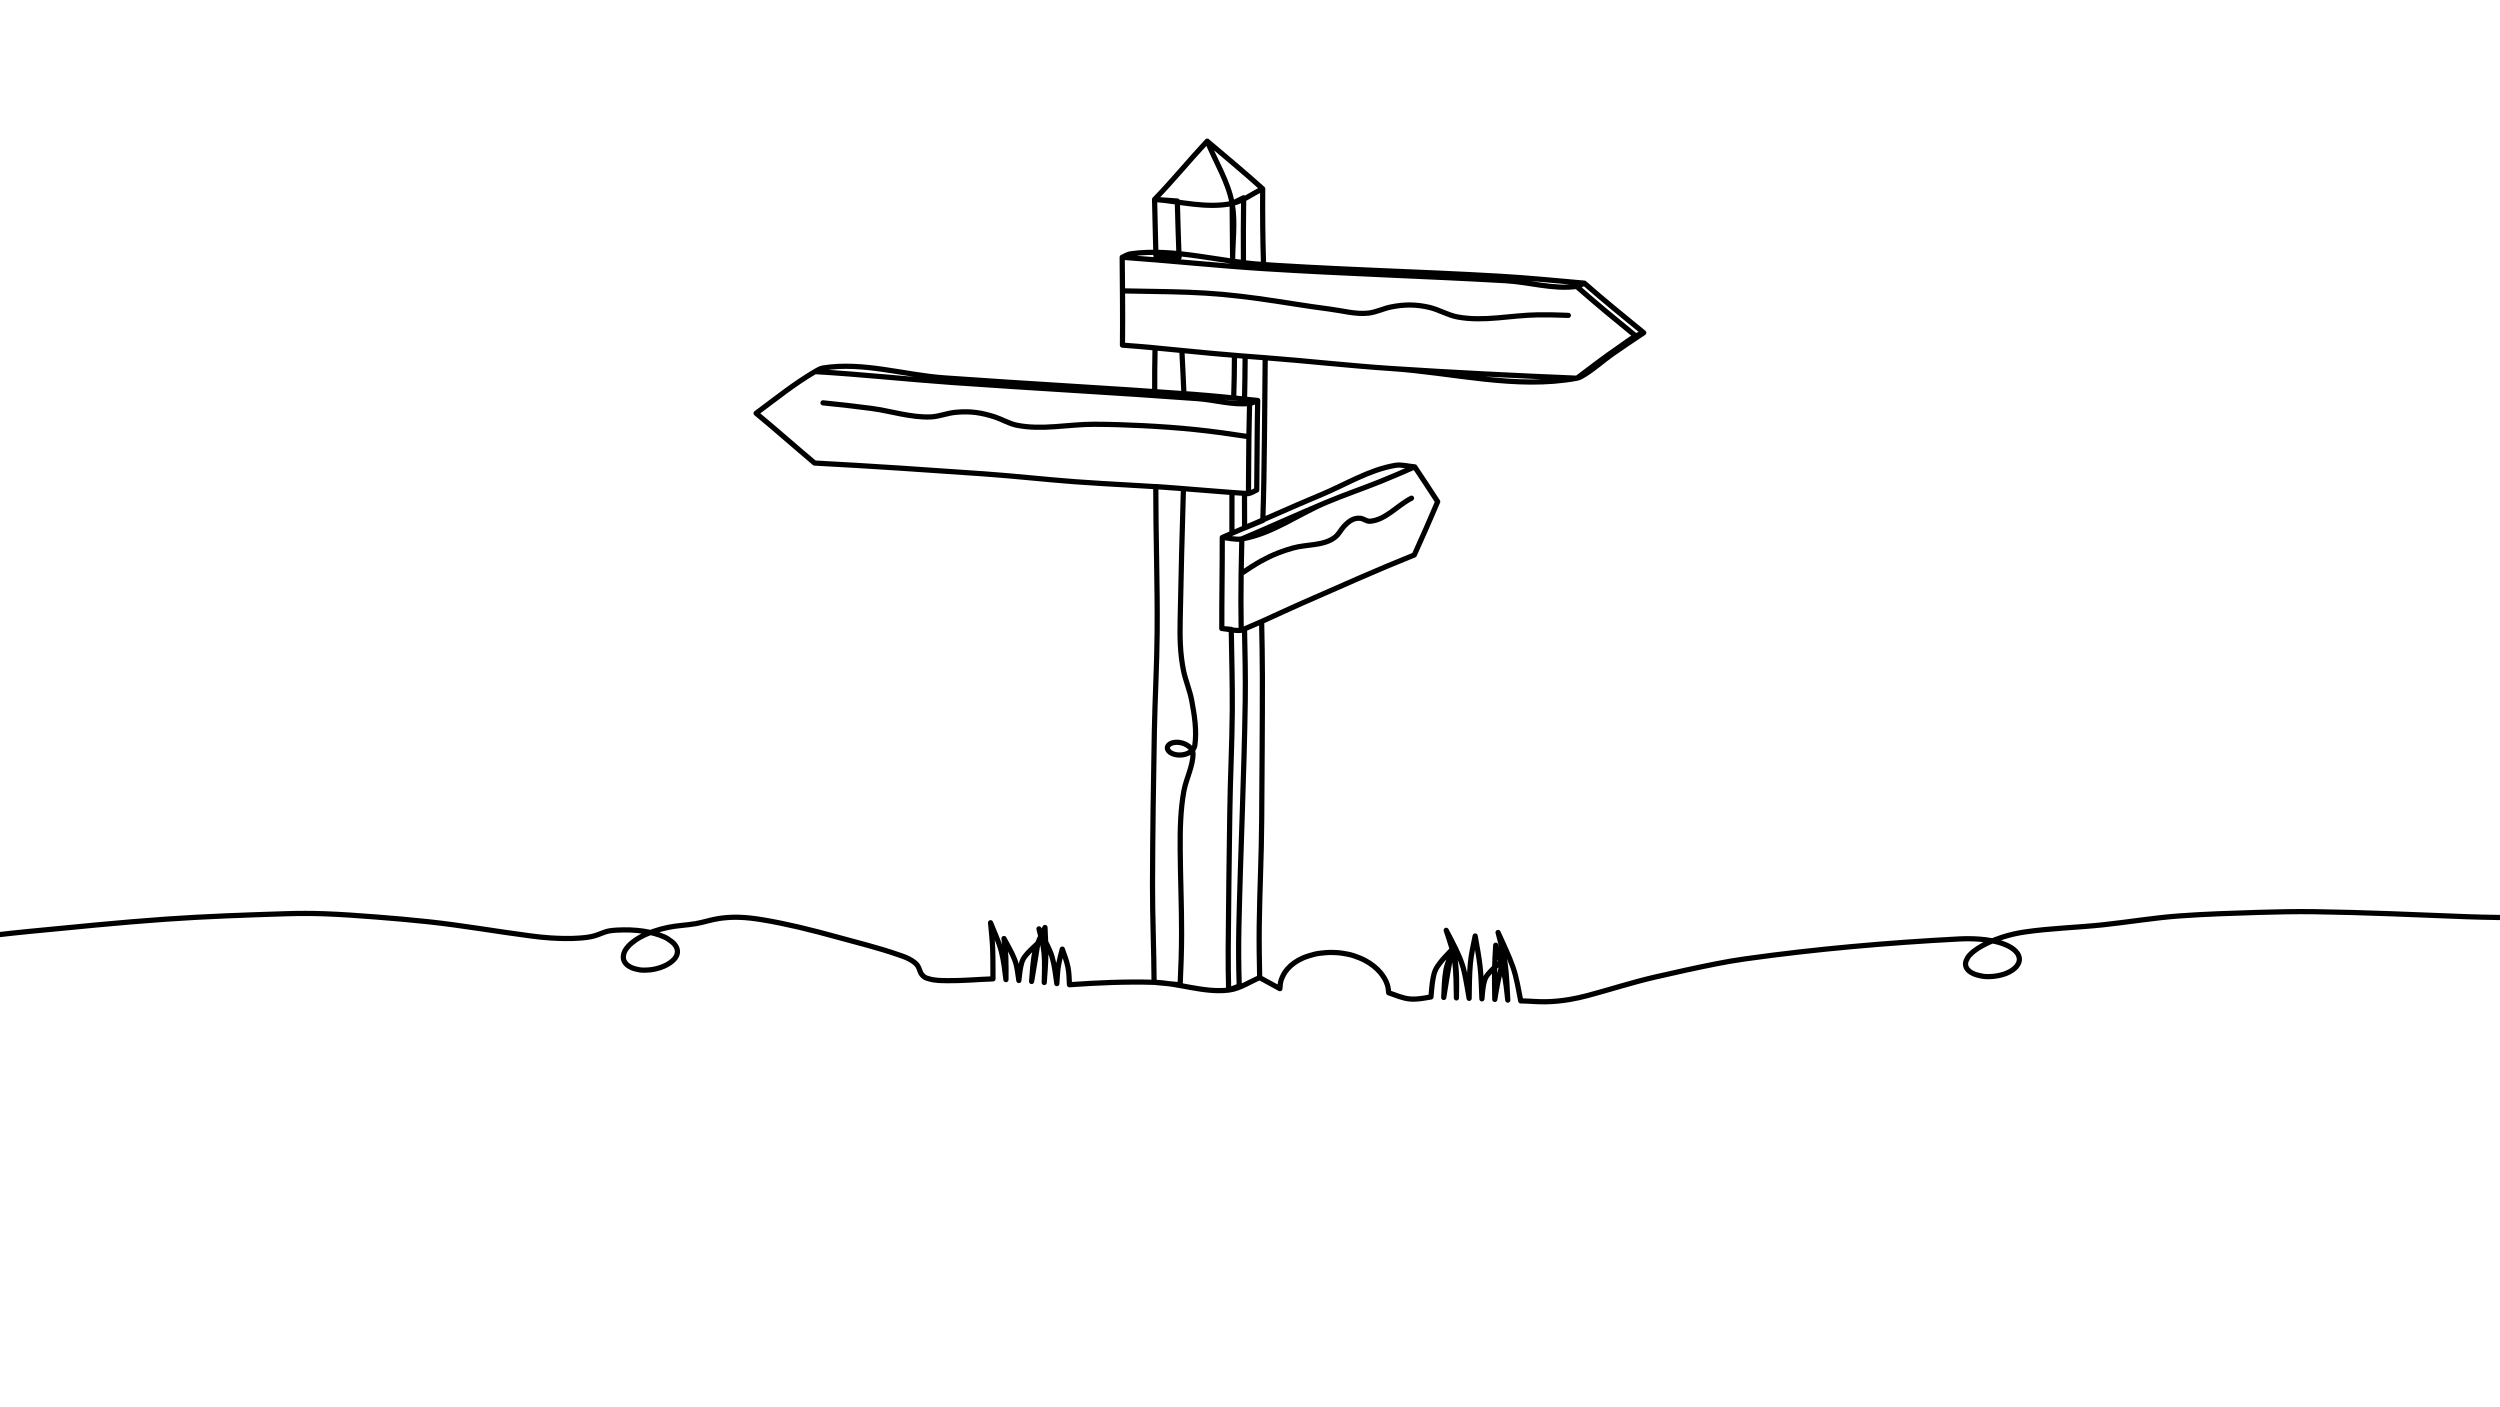
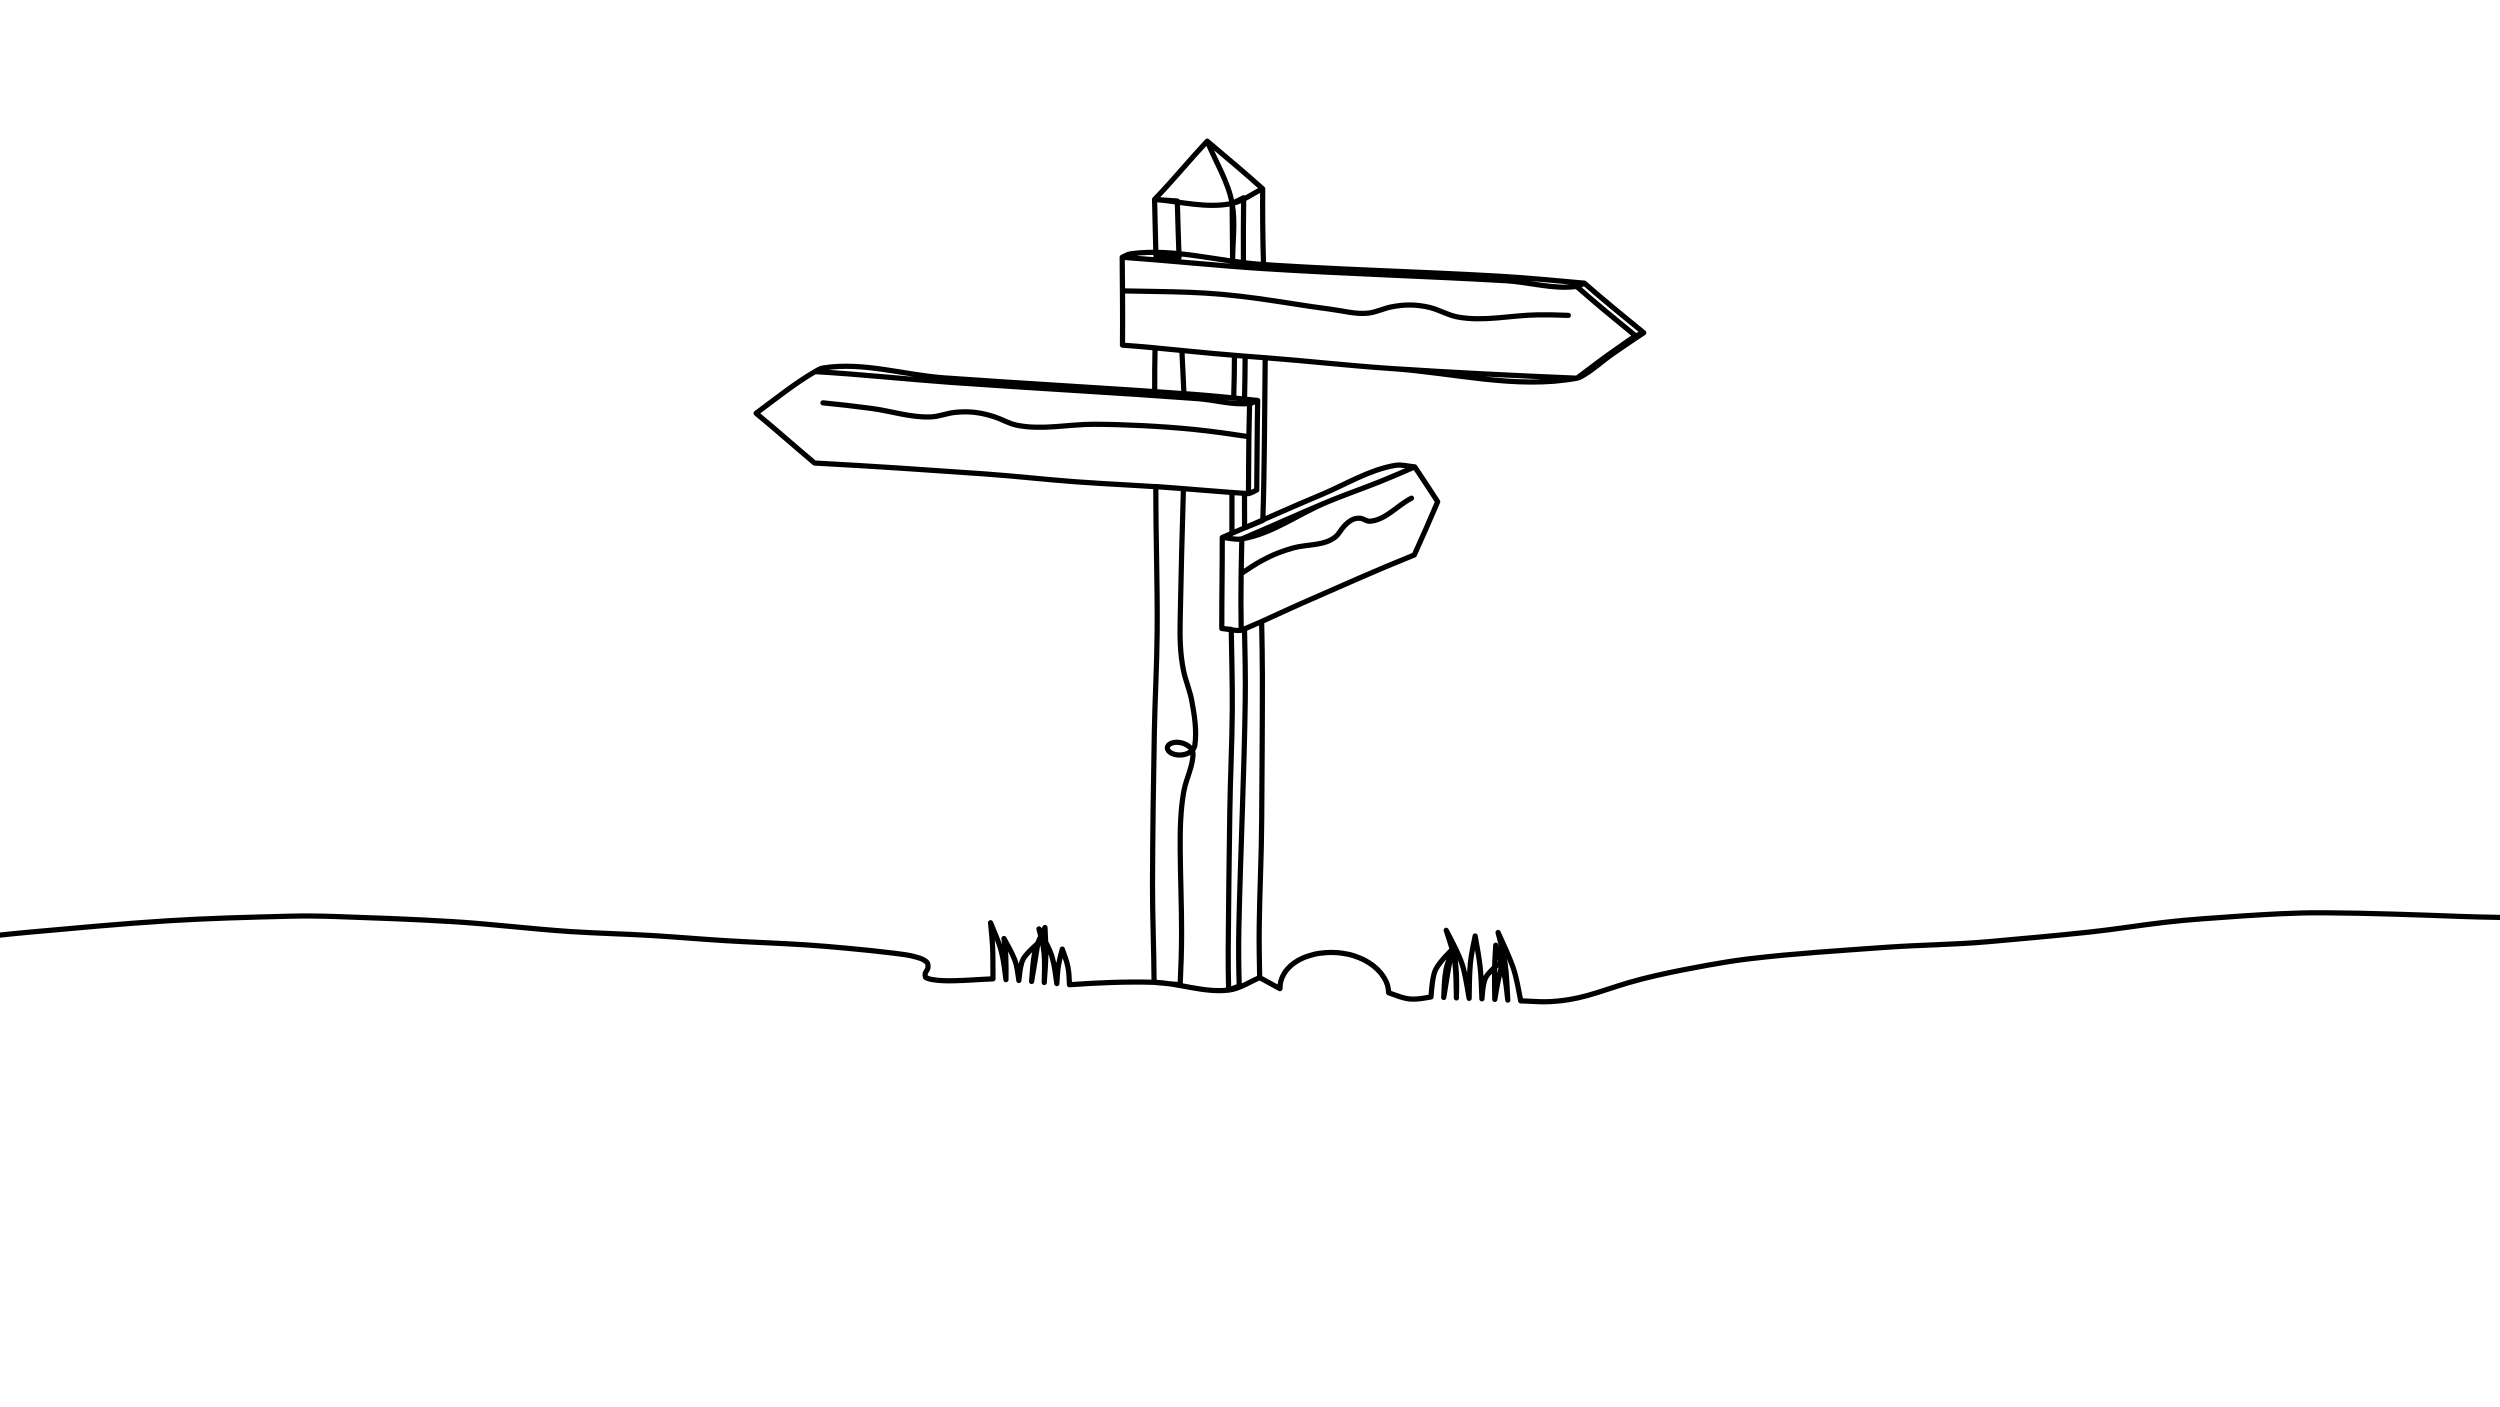
<svg xmlns="http://www.w3.org/2000/svg" id="Laag_1" version="1.1" viewBox="0 0 1920 1080">
  <defs>
    <style>
      .st0 {
        fill: none;
        stroke: #000;
        stroke-linecap: round;
        stroke-linejoin: round;
        stroke-width: 4px;
      }
    </style>
  </defs>
-   <path class="st0" d="M-60,724C-59.26,723.81,-58.68,723.16,-57.93,723.02C-49.11,721.37,-40.01,721.95,-31.07,721.12C-13.81,719.53,3.37,717.15,20.63,715.5C56.16,712.1,91.66,708.43,127.26,705.93C157.97,703.77,188.76,702.72,219.53,701.75C229.43,701.44,239.36,701.42,249.26,701.78C262.41,702.26,275.53,703.22,288.65,704.24C302.1,705.29,315.55,706.45,328.96,707.9C355.27,710.73,381.35,715.4,407.59,718.79C412.73,719.46,417.88,720.06,423.06,720.36C430.26,720.78,437.51,721,444.71,720.48C448.77,720.19,452.88,719.8,456.8,718.66C460.66,717.54,464.28,715.49,468.26,714.88C471.78,714.34,475.37,714.22,478.93,714.16C482.39,714.11,485.85,714.24,489.28,714.55C492.46,714.84,495.63,715.3,498.75,715.97C501.49,716.55,504.21,717.3,506.84,718.26C509.05,719.07,511.28,719.93,513.21,721.26C514.76,722.33,516.35,723.39,517.62,724.77C518.15,725.35,518.63,725.98,519.04,726.65C519.74,727.81,520.21,729.17,520.27,730.52C520.33,731.82,519.98,733.17,519.39,734.34C518.71,735.7,517.69,736.89,516.56,737.91C515.22,739.13,513.66,740.1,512.08,740.98C510.29,741.99,508.35,742.73,506.39,743.34C503.27,744.31,500.01,744.89,496.74,745.03C494.64,745.11,492.5,745.14,490.44,744.69C488.59,744.28,486.7,743.9,484.97,743.11C483.48,742.44,482.03,741.55,480.92,740.36C479.93,739.32,479.14,738,478.85,736.59C478.54,735.1,478.77,733.5,479.21,732.04C479.76,730.16,480.97,728.5,482.26,727.02C483.95,725.09,485.96,723.42,488.08,721.97C489.34,721.11,490.65,720.32,491.99,719.59C495.05,717.92,498.28,716.55,501.58,715.4C505.34,714.09,509.2,713.07,513.09,712.24C520.11,710.76,527.36,710.58,534.43,709.35C540.53,708.29,546.44,706.23,552.57,705.34C557.36,704.65,562.22,704.35,567.06,704.46C573.3,704.6,579.52,705.39,585.68,706.41C594.94,707.94,604.14,709.87,613.29,712C623.56,714.4,633.75,717.12,643.92,719.92C658.98,724.06,674.18,727.79,688.94,732.88C692.07,733.95,695.25,734.95,698.18,736.49C699.67,737.28,701.12,738.17,702.44,739.23C703.37,739.98,704.25,740.85,704.88,741.86C706.2,743.97,706.51,746.68,708.09,748.61C708.62,749.26,709.3,749.78,709.96,750.32C710.9,751.08,712.17,751.32,713.32,751.69C717.93,753.14,722.9,753.09,727.73,753.15C739.36,753.31,750.98,752.15,762.6,751.77C762.55,743.81,762.64,735.84,762.33,727.88C762.07,721.46,761.32,715.07,760.75,708.67C763.59,715.93,767.03,723.01,769.01,730.56C770.88,737.68,771.63,745.05,772.57,752.35C772.6,746.54,772.71,740.72,772.45,734.92C772.24,730.19,771.6,725.49,771.06,720.79C773.95,726.12,777.06,731.38,779.26,737.03C781.23,742.1,781.66,747.64,782.48,753.02C782.91,749.51,783.19,745.97,783.9,742.51C784.3,740.57,784.78,738.6,785.69,736.83C786.6,735.04,787.94,733.48,789.29,731.98C791.73,729.3,794.45,726.9,797.07,724.4C795.56,734.2,793.94,743.99,792.27,753.76C792.93,746.11,793.14,738.36,794.87,730.88C796.38,724.36,799.75,718.4,802.55,712.32C802.88,719.43,803.28,726.55,803.17,733.67C803.06,740.65,802.47,747.61,801.98,754.57C802.13,747.11,802.52,739.62,801.87,732.18C801.31,725.8,799.47,719.58,797.93,713.36C800.07,717.5,802.28,721.6,804.27,725.82C805.64,728.72,807.01,731.65,807.93,734.72C809.94,741.43,810.66,748.48,811.64,755.42C812.01,750.56,812.12,745.65,813,740.85C813.73,736.83,814.8,732.87,815.84,728.91C817.44,733.48,819.24,738.02,820.19,742.78C821.07,747.2,821.1,751.76,821.34,756.27C842.97,754.74,864.68,753.78,886.34,754.42C905.52,755,924.55,762.66,943.6,760.39C952.11,759.38,959.55,754.14,967.43,750.81C967.13,737.57,966.93,724.33,967.09,711.09C967.42,683.93,968.84,656.79,968.98,629.63C969.18,592.8,969.56,555.98,969.52,519.15C969.5,505.21,969.19,491.28,968.93,477.34C979.16,472.75,989.28,467.91,999.55,463.42C1028.34,450.82,1057,437.9,1086.17,426.22C1092.28,412.63,1098.35,399.02,1104.14,385.29C1098.29,376.36,1092.52,367.38,1086.53,358.55C1081.53,358.16,1076.48,356.57,1071.54,357.4C1051.32,360.82,1033.29,372.22,1014.35,380.08C991.47,389.59,968.95,399.94,946.12,409.57C946.18,399.12,946.16,388.68,946.14,378.23C926.63,376.82,907.15,375.02,887.64,373.67C887.61,410.93,888.99,448.19,888.69,485.45C888.49,510.96,887.01,536.45,886.54,561.95C885.82,601.13,885.24,640.3,885.13,679.48C885.07,704.46,886.22,729.44,886.34,754.42C893.02,754.99,899.69,755.61,906.36,756.3C906.98,743.27,907.44,730.23,907.46,717.18C907.5,695.65,906.54,674.13,906.4,652.59C906.34,644.72,906.38,636.84,906.81,628.97C907.2,621.81,907.92,614.65,909.2,607.59C910.97,597.82,916.27,588.58,916.23,578.65C916.23,577.09,915.33,575.56,914.29,574.4C913.47,573.49,912.46,572.72,911.39,572.1C910.23,571.43,908.96,570.93,907.66,570.58C906.36,570.24,905.01,570.06,903.67,570.06C902.46,570.07,901.23,570.23,900.08,570.61C899.15,570.92,898.22,571.4,897.54,572.11C896.99,572.68,896.57,573.47,896.54,574.26C896.51,575.08,896.85,575.94,897.36,576.59C898.03,577.44,898.95,578.11,899.92,578.58C901.14,579.17,902.47,579.55,903.82,579.73C905.31,579.93,906.85,579.92,908.34,579.69C910.52,579.35,912.73,578.57,914.49,577.23C915.52,576.43,916.55,575.47,917.02,574.26C917.25,573.69,917.53,573.13,917.62,572.52C919.25,561.08,917.35,549.29,915.23,537.92C913.79,530.17,910.54,522.83,908.96,515.11C907.62,508.56,906.87,501.88,906.53,495.21C906.2,488.76,906.26,482.29,906.38,475.83C907.05,442.31,907.84,408.79,908.87,375.27C881.26,373.04,853.56,372.03,825.93,369.99C802.41,368.25,778.97,365.56,755.45,363.91C712.19,360.87,668.92,357.9,625.61,355.62C610.55,342.98,595.88,329.88,580.7,317.39C595.54,306.41,609.97,294.72,625.91,285.4C627.87,284.25,629.88,282.98,632.12,282.62C662.91,277.66,694.26,288.01,725.36,290.23C788.85,294.77,852.42,298.12,915.9,302.8C932.6,304.03,949.25,305.83,965.9,307.55C965.43,330.47,965.47,353.4,965.17,376.32C963.06,377.24,961.1,378.65,958.83,379.07C957.83,379.26,956.79,378.94,955.77,378.88C955.85,387.76,955.88,396.64,955.84,405.51C960.51,403.59,965.19,401.66,969.85,399.7C971.24,358.07,971.14,316.39,971.68,274.74C963.81,274.15,955.94,273.55,948.07,272.91C948.06,283.82,947.81,294.73,947.47,305.63C950.25,305.92,953.03,306.21,955.8,306.5C956.03,295.52,956.23,284.55,956.28,273.57C940.06,272.29,923.87,270.79,907.68,269.17C908.22,280.23,908.81,291.28,909.26,302.33C908.81,291.28,908.22,280.23,907.68,269.17C892.49,267.65,877.29,266.17,862.06,265.07C862.32,242.57,861.98,220.07,861.85,197.58C864,196.7,865.99,195.27,868.29,194.95C902.11,190.23,936.31,201.13,970.4,203.16C969.78,183.78,969.6,164.39,969.74,145.01C955.82,132.49,941.42,120.52,927.14,108.41C913.4,123.08,900.71,138.72,886.71,153.15C886.98,167.54,887.45,181.92,887.75,196.31C893.67,196.75,899.6,197.2,905.52,197.7C905.05,183.26,904.48,168.83,904.17,154.38C898.35,154.02,892.52,153.6,886.71,153.15C906.53,154.7,926.83,160.33,946.29,156.24C954.77,154.46,961.85,148.61,969.74,145.01C955.82,132.49,941.42,120.52,927.14,108.41C933.58,124.33,943.22,139.34,946.29,156.24C948.98,171.07,946.49,186.38,946.68,201.45C946.49,186.38,946.46,171.31,946.29,156.24C949.23,154.78,952.17,153.32,955.13,151.88C954.96,168.62,954.78,185.37,954.96,202.12C1020.73,207.01,1086.72,208.36,1152.57,212.2C1174,213.45,1195.37,215.61,1216.76,217.46C1231.65,230.53,1247.04,243.02,1262.38,255.55C1254.35,260.97,1246.23,266.27,1238.32,271.87C1231.19,276.9,1224.7,282.85,1217.3,287.47C1215.35,288.69,1213.35,290.04,1211.09,290.46C1164.24,299.15,1115.89,286.14,1068.34,283.01C1036.07,280.88,1003.93,277.17,971.68,274.74C1003.93,277.17,1036.07,280.88,1068.34,283.01C1115.89,286.14,1163.49,288.48,1211.09,290.46C1221.78,282.41,1232.4,274.23,1243.45,266.68C1247.7,263.77,1251.75,260.52,1256.28,258.07C1258.21,257.02,1260.35,256.39,1262.38,255.55C1260.35,256.39,1258.31,257.23,1256.28,258.07C1240.95,245.6,1225.72,233,1210.86,219.98C1212.83,219.14,1214.8,218.3,1216.76,217.46C1214.8,218.3,1212.98,219.69,1210.86,219.98C1192.77,222.41,1174.51,216.61,1156.28,215.57C1094.27,212.02,1032.17,210.2,970.18,206.27C934.03,203.98,897.99,200.12,861.85,197.58C861.9,206.18,861.99,214.79,862.08,223.4C878.87,223.8,895.67,223.83,912.46,224.45C921.43,224.78,930.4,225.32,939.34,226.14C948.46,226.97,957.55,228.07,966.61,229.32C984.96,231.85,1003.2,235.09,1021.57,237.43C1031.31,238.67,1041.11,241.54,1050.87,240.47C1056.86,239.82,1062.4,236.93,1068.3,235.75C1073.19,234.77,1078.2,234.19,1083.18,234.24C1088.08,234.29,1093,234.96,1097.77,236.08C1105.14,237.82,1111.84,242,1119.28,243.41C1139.47,247.24,1160.37,242.08,1180.92,241.81C1188.77,241.71,1196.63,241.87,1204.48,242.21C1196.63,241.87,1188.77,241.71,1180.92,241.81C1160.37,242.08,1139.47,247.24,1119.28,243.41C1111.84,242,1105.14,237.82,1097.77,236.08C1093,234.96,1088.08,234.29,1083.18,234.24C1078.2,234.19,1073.19,234.77,1068.3,235.75C1062.4,236.93,1056.86,239.82,1050.87,240.47C1041.11,241.54,1031.31,238.67,1021.57,237.43C1003.2,235.09,984.96,231.85,966.61,229.32C957.55,228.07,948.46,226.97,939.34,226.14C930.4,225.32,921.43,224.78,912.46,224.45C895.67,223.83,878.87,223.8,862.08,223.4C862.21,237.29,862.22,251.18,862.06,265.07C870.41,265.67,878.75,266.37,887.09,267.14C886.84,278.43,886.75,289.71,886.81,301C832.95,298.08,779.16,294.08,725.36,290.23C694.26,288.01,662.91,277.66,632.12,282.62C629.88,282.98,627.98,284.47,625.91,285.4C661.06,287.43,696.09,291.24,731.21,293.73C794.04,298.19,856.95,301.51,919.76,306.15C933.09,307.13,946.39,311.25,959.68,309.86C961.88,309.63,963.83,308.32,965.9,307.55C963.83,308.32,961.76,309.09,959.68,309.86C959.46,318.37,959.27,326.88,959.15,335.39C945.31,333.27,931.43,331.3,917.51,329.87C904.19,328.51,890.82,327.58,877.45,326.9C865.11,326.28,852.75,325.88,840.39,325.84C820.48,325.78,800.15,330.58,780.66,326.52C774.79,325.3,769.55,322,763.84,320.16C759.25,318.68,754.53,317.47,749.75,316.83C747.43,316.53,745.1,316.34,742.77,316.29C739.67,316.22,736.56,316.38,733.47,316.7C727.14,317.37,721.05,319.96,714.68,320.2C699.33,320.79,684.29,315.64,669.06,313.64C656.75,312.02,644.42,310.59,632.06,309.38C644.42,310.59,656.75,312.02,669.06,313.64C684.29,315.64,699.33,320.79,714.68,320.2C721.05,319.96,727.14,317.37,733.47,316.7C736.56,316.38,739.67,316.22,742.77,316.29C745.1,316.34,747.43,316.53,749.75,316.83C754.53,317.47,759.25,318.68,763.84,320.16C769.55,322,774.79,325.3,780.66,326.52C800.15,330.58,820.48,325.78,840.39,325.84C852.75,325.88,865.11,326.28,877.45,326.9C890.82,327.58,904.19,328.51,917.51,329.87C931.43,331.3,945.31,333.27,959.15,335.39C958.96,349.95,958.95,364.51,958.83,379.07C957.81,379.01,956.79,378.94,955.77,378.88C952.56,378.67,949.35,378.45,946.14,378.23C946.16,388.68,946.18,399.12,946.12,409.57C943.64,410.63,941.17,411.71,938.7,412.79C938.75,436.08,938.28,459.38,938.34,482.68C943.3,483.16,948.28,484.64,953.23,484.08C954.14,483.97,954.93,483.37,955.78,483.02C956.17,501.26,956.61,519.51,956.35,537.76C955.51,595.91,952.7,654.03,951.46,712.17C951.14,727.2,951.25,742.24,951.73,757.26C949.03,758.32,946.32,759.36,943.6,760.39C943.34,750.03,943.21,739.66,943.27,729.29C943.47,694.38,944.03,659.46,944.48,624.55C944.81,598.24,946.2,571.95,946.4,545.64C946.56,524.88,945.88,504.13,945.61,483.37C943.19,483.14,940.76,482.91,938.34,482.68C938.28,459.38,938.75,436.08,938.7,412.79C943.71,413.13,948.77,414.71,953.72,413.89C977,410.02,996.93,394.88,1018.71,385.78C1032.39,380.07,1046.43,375.26,1060.19,369.75C1069.05,366.2,1077.78,362.35,1086.53,358.55C1077.78,362.35,1069.05,366.2,1060.19,369.75C1046.43,375.26,1032.39,380.07,1018.71,385.78C996.93,394.88,975.46,404.71,953.72,413.89C953.54,422.78,953.34,431.68,953.19,440.57C958.25,437.13,963.36,433.73,968.71,430.76C972.9,428.44,977.25,426.37,981.72,424.62C985.41,423.18,989.2,421.94,993.02,420.86C1003.82,417.81,1016.87,419.42,1025.58,412.35C1028.34,410.11,1029.88,406.67,1032.32,404.08C1034.01,402.29,1035.88,400.57,1038.05,399.4C1038.94,398.92,1039.9,398.53,1040.89,398.29C1042.11,397.98,1043.41,397.92,1044.66,398.04C1047.26,398.28,1049.54,400.52,1052.14,400.32C1064.26,399.39,1073.16,388.07,1084.03,382.61C1073.16,388.07,1064.26,399.39,1052.14,400.32C1049.54,400.52,1047.26,398.28,1044.66,398.04C1043.41,397.92,1042.11,397.98,1040.89,398.29C1039.9,398.53,1038.94,398.92,1038.05,399.4C1035.88,400.57,1034.01,402.29,1032.32,404.08C1029.88,406.67,1028.34,410.11,1025.58,412.35C1016.87,419.42,1003.82,417.81,993.02,420.86C989.2,421.94,985.41,423.18,981.72,424.62C977.25,426.37,972.9,428.44,968.71,430.76C963.36,433.73,958.25,437.13,953.19,440.57C952.97,455.07,952.97,469.58,953.23,484.08C954.08,483.72,954.93,483.37,955.78,483.02C960.18,481.17,964.56,479.28,968.93,477.34C969.19,491.28,969.5,505.21,969.52,519.15C969.56,555.98,969.18,592.8,968.98,629.63C968.84,656.79,967.42,683.93,967.09,711.09C966.93,724.33,967.13,737.57,967.43,750.81C972.62,753.62,977.8,756.44,982.97,759.28C983.11,757.13,983.26,754.95,983.88,752.89C984.34,751.34,985.07,749.87,985.8,748.43C986.57,746.92,987.61,745.55,988.71,744.26C990.25,742.47,992.04,740.87,993.96,739.5C996.07,738,998.36,736.72,1000.74,735.7C1003.43,734.54,1006.25,733.75,1009.07,732.97C1012.09,732.14,1015.25,731.92,1018.37,731.62C1020.52,731.42,1022.68,731.45,1024.83,731.54C1026.81,731.61,1028.81,731.72,1030.77,732.05C1033.83,732.58,1036.94,733.03,1039.86,734.07C1042.63,735.06,1045.42,736.08,1048.02,737.44C1050.47,738.71,1052.81,740.23,1054.97,741.94C1056.97,743.52,1058.82,745.32,1060.45,747.29C1061.58,748.65,1062.52,750.17,1063.44,751.68C1064.32,753.13,1064.97,754.72,1065.49,756.34C1066.12,758.3,1066.32,760.39,1066.51,762.44C1071.91,764.28,1077.27,766.74,1082.96,767.23C1084.42,767.35,1085.9,767.34,1087.37,767.27C1091.27,767.08,1095.11,766.3,1098.96,765.68C1099.45,760.93,1099.7,756.13,1100.58,751.43C1100.97,749.34,1101.44,747.23,1102.3,745.29C1103.15,743.35,1104.36,741.57,1105.63,739.88C1108.45,736.13,1111.83,732.83,1115.03,729.4C1112.74,741.59,1110.69,753.81,1108.79,766.06C1109.17,759.04,1109.18,751.95,1110.46,745.04C1111.52,739.28,1114.13,733.92,1116.37,728.51C1117.2,734.75,1118.16,741,1118.47,747.29C1118.79,753.65,1118.61,760.03,1118.54,766.4C1118.3,756.81,1118.42,747.16,1117.15,737.64C1116.69,734.22,1115.8,730.86,1114.86,727.54C1113.61,723.15,1112.11,718.83,1110.69,714.49C1113.17,719.26,1115.73,724,1118.04,728.85C1119.85,732.66,1121.55,736.54,1122.91,740.53C1123.97,743.67,1124.69,746.93,1125.35,750.18C1126.48,755.67,1127.31,761.22,1128.29,766.74C1128.47,757.8,1128.42,748.83,1129.24,739.93C1129.89,732.82,1131.55,725.84,1132.92,718.84C1134.33,726.81,1135.86,734.77,1136.75,742.82C1137.64,750.88,1137.73,759.01,1138.11,767.11C1138.47,763.47,1138.66,759.8,1139.37,756.21C1139.77,754.18,1140.26,752.11,1141.29,750.33C1142.2,748.75,1143.49,747.42,1144.69,746.05C1147.51,742.85,1151.11,740.43,1154.39,737.69C1153.12,742.6,1151.79,747.5,1150.72,752.46C1149.66,757.46,1148.86,762.52,1148.01,767.56C1147.89,759.87,1147.72,752.18,1147.84,744.5C1147.94,738.29,1148.36,732.09,1148.72,725.9C1150.89,732.94,1153.33,739.9,1155,747.08C1156.6,753.97,1157.13,761.06,1157.98,768.08C1157.41,758.63,1157.21,749.12,1155.9,739.73C1154.79,731.74,1152.45,723.97,1150.52,716.14C1154.39,724.97,1158.75,733.61,1161.93,742.71C1164.86,751.1,1166.18,759.98,1167.93,768.69C1174.18,768.77,1180.42,769.43,1186.67,769.36C1192.9,769.28,1199.14,768.66,1205.3,767.64C1210.08,766.85,1214.82,765.76,1219.51,764.52C1236.61,759.97,1253.47,754.46,1270.71,750.47C1286.33,746.86,1301.98,743.4,1317.7,740.27C1325.23,738.77,1332.8,737.47,1340.4,736.4C1394.76,728.77,1449.54,724.02,1504.35,721.13C1509.56,720.86,1514.8,720.86,1520,721.25C1523.13,721.48,1526.26,721.85,1529.35,722.42C1533.22,723.14,1537.09,724.16,1540.7,725.74C1543.37,726.92,1546.01,728.44,1548.04,730.55C1548.58,731.11,1549.07,731.72,1549.49,732.37C1550.23,733.5,1550.74,734.83,1550.85,736.17C1550.9,736.81,1550.86,737.46,1550.74,738.09C1550.49,739.43,1549.84,740.71,1549.02,741.79C1547.5,743.81,1545.3,745.28,1543.08,746.49C1541.31,747.45,1539.38,748.12,1537.43,748.66C1535.34,749.24,1533.19,749.62,1531.04,749.83C1527.83,750.13,1524.52,750.23,1521.38,749.51C1519.5,749.07,1517.6,748.67,1515.84,747.9C1514.35,747.24,1512.9,746.41,1511.75,745.26C1511.25,744.76,1510.79,744.21,1510.43,743.6C1509.77,742.46,1509.41,741.05,1509.53,739.74C1509.69,738.18,1510.5,736.74,1511.24,735.36C1511.71,734.48,1512.43,733.77,1513.12,733.06C1514.83,731.27,1516.83,729.75,1518.9,728.39C1521.53,726.67,1524.32,725.19,1527.17,723.87C1530.52,722.33,1533.97,721.02,1537.47,719.86C1543.26,717.94,1549.26,716.6,1555.31,715.72C1575.01,712.87,1594.99,712.37,1614.79,710.28C1634.4,708.21,1653.88,704.89,1673.54,703.45C1693.82,701.96,1714.16,701.36,1734.49,700.72C1748.75,700.28,1763.02,699.98,1777.29,700.18C1816.56,700.73,1855.8,702.57,1895.04,704.05C1923.37,705.13,1951.92,704.11,1980,708" />
+   <path class="st0" d="M-60,724C-59.26,723.81,-58.68,723.17,-57.93,723.03C-49.24,721.46,-40.28,722.1,-31.48,721.36C-13.95,719.88,3.5,717.6,21.02,716.04C56.81,712.86,92.6,709.44,128.47,707.19C159.52,705.24,190.64,704.47,221.74,703.66C233.44,703.35,245.17,703.48,256.87,703.87C287.13,704.89,317.4,705.96,347.61,707.81C377.7,709.65,407.64,713.43,437.72,715.42C458.69,716.8,479.71,717.24,500.69,718.49C519.69,719.63,538.66,721.31,557.66,722.46C577.89,723.69,598.15,724.33,618.38,725.63C629.12,726.33,639.86,727.23,650.58,728.25C662.67,729.4,674.77,730.58,686.83,732.09C692.33,732.78,697.88,733.4,703.21,734.91C705.47,735.54,707.79,736.19,709.78,737.44C710.87,738.12,712.22,738.92,712.5,740.18C712.7,741.09,712.75,742.04,712.68,742.98C712.56,744.83,710.67,746.25,710.51,748.1C710.45,748.78,710.48,749.49,710.67,750.15C710.95,751.13,712.37,751.31,713.32,751.69C714.26,752.05,715.27,752.17,716.26,752.35C721.48,753.27,726.83,753.29,732.12,753.22C742.29,753.08,752.44,752.12,762.6,751.77C762.55,743.81,762.64,735.84,762.33,727.88C762.07,721.46,761.32,715.07,760.75,708.67C763.59,715.93,767.03,723.01,769.01,730.56C770.88,737.68,771.63,745.05,772.57,752.35C772.6,746.54,772.71,740.72,772.45,734.92C772.24,730.19,771.6,725.49,771.06,720.79C773.95,726.12,777.06,731.38,779.26,737.03C781.23,742.1,781.66,747.64,782.48,753.02C782.91,749.51,783.19,745.97,783.9,742.51C784.3,740.57,784.78,738.6,785.69,736.83C786.6,735.04,787.94,733.48,789.29,731.98C791.73,729.3,794.45,726.9,797.07,724.4C795.56,734.2,793.94,743.99,792.27,753.76C792.93,746.11,793.14,738.36,794.87,730.88C796.38,724.36,799.75,718.4,802.55,712.32C802.88,719.43,803.28,726.55,803.17,733.67C803.06,740.65,802.47,747.61,801.98,754.57C802.13,747.11,802.52,739.62,801.87,732.18C801.31,725.8,799.47,719.58,797.93,713.36C800.07,717.5,802.28,721.6,804.27,725.82C805.64,728.72,807.01,731.65,807.93,734.72C809.94,741.43,810.66,748.48,811.64,755.42C812.01,750.56,812.12,745.65,813,740.85C813.73,736.83,814.8,732.87,815.84,728.91C817.44,733.48,819.24,738.02,820.19,742.78C821.07,747.2,821.1,751.76,821.34,756.27C842.97,754.74,864.68,753.78,886.34,754.42C905.52,755,924.55,762.66,943.6,760.39C952.11,759.38,959.55,754.14,967.43,750.81C967.13,737.57,966.93,724.33,967.09,711.09C967.42,683.93,968.84,656.79,968.98,629.63C969.18,592.8,969.56,555.98,969.52,519.15C969.5,505.21,969.19,491.28,968.93,477.34C979.16,472.75,989.28,467.91,999.55,463.42C1028.34,450.82,1057,437.9,1086.17,426.22C1092.28,412.63,1098.35,399.02,1104.14,385.29C1098.29,376.36,1092.52,367.38,1086.53,358.55C1081.53,358.16,1076.48,356.57,1071.54,357.4C1051.32,360.82,1033.29,372.22,1014.35,380.08C991.47,389.59,968.95,399.94,946.12,409.57C946.18,399.12,946.16,388.68,946.14,378.23C926.63,376.82,907.15,375.02,887.64,373.67C887.61,410.93,888.99,448.19,888.69,485.45C888.49,510.96,887.01,536.45,886.54,561.95C885.82,601.13,885.24,640.3,885.13,679.48C885.07,704.46,886.22,729.44,886.34,754.42C893.02,754.99,899.69,755.61,906.36,756.3C906.98,743.27,907.44,730.23,907.46,717.18C907.5,695.65,906.54,674.13,906.4,652.59C906.34,644.72,906.38,636.84,906.81,628.97C907.2,621.81,907.92,614.65,909.2,607.59C910.97,597.82,916.27,588.58,916.23,578.65C916.23,577.09,915.33,575.56,914.29,574.4C913.47,573.49,912.46,572.72,911.39,572.1C910.23,571.43,908.96,570.93,907.66,570.58C906.36,570.24,905.01,570.06,903.67,570.06C902.46,570.07,901.23,570.23,900.08,570.61C899.15,570.92,898.22,571.4,897.54,572.11C896.99,572.68,896.57,573.47,896.54,574.26C896.51,575.08,896.85,575.94,897.36,576.59C898.03,577.44,898.95,578.11,899.92,578.58C901.14,579.17,902.47,579.55,903.82,579.73C905.31,579.93,906.85,579.92,908.34,579.69C910.52,579.35,912.73,578.57,914.49,577.23C915.52,576.43,916.55,575.47,917.02,574.26C917.25,573.69,917.53,573.13,917.62,572.52C919.25,561.08,917.35,549.29,915.23,537.92C913.79,530.17,910.54,522.83,908.96,515.11C907.62,508.56,906.87,501.88,906.53,495.21C906.2,488.76,906.26,482.29,906.38,475.83C907.05,442.31,907.84,408.79,908.87,375.27C881.26,373.04,853.56,372.03,825.93,369.99C802.41,368.25,778.97,365.56,755.45,363.91C712.19,360.87,668.92,357.9,625.61,355.62C610.55,342.98,595.88,329.88,580.7,317.39C595.54,306.41,609.97,294.72,625.91,285.4C627.87,284.25,629.88,282.98,632.12,282.62C662.91,277.66,694.26,288.01,725.36,290.23C788.85,294.77,852.42,298.12,915.9,302.8C932.6,304.03,949.25,305.83,965.9,307.55C965.43,330.47,965.47,353.4,965.17,376.32C963.06,377.24,961.1,378.65,958.83,379.07C957.83,379.26,956.79,378.94,955.77,378.88C955.85,387.76,955.88,396.64,955.84,405.51C960.51,403.59,965.19,401.66,969.85,399.7C971.24,358.07,971.14,316.39,971.68,274.74C963.81,274.15,955.94,273.55,948.07,272.91C948.06,283.82,947.81,294.73,947.47,305.63C950.25,305.92,953.03,306.21,955.8,306.5C956.03,295.52,956.23,284.55,956.28,273.57C940.06,272.29,923.87,270.79,907.68,269.17C908.22,280.23,908.81,291.28,909.26,302.33C908.81,291.28,908.22,280.23,907.68,269.17C892.49,267.65,877.29,266.17,862.06,265.07C862.32,242.57,861.98,220.07,861.85,197.58C864,196.7,865.99,195.27,868.29,194.95C902.11,190.23,936.31,201.13,970.4,203.16C969.78,183.78,969.6,164.39,969.74,145.01C955.82,132.49,941.42,120.52,927.14,108.41C913.4,123.08,900.71,138.72,886.71,153.15C886.98,167.54,887.45,181.92,887.75,196.31C893.67,196.75,899.6,197.2,905.52,197.7C905.05,183.26,904.48,168.83,904.17,154.38C898.35,154.02,892.52,153.6,886.71,153.15C906.53,154.7,926.83,160.33,946.29,156.24C954.77,154.46,961.85,148.61,969.74,145.01C955.82,132.49,941.42,120.52,927.14,108.41C933.58,124.33,943.22,139.34,946.29,156.24C948.98,171.07,946.49,186.38,946.68,201.45C946.49,186.38,946.46,171.31,946.29,156.24C949.23,154.78,952.17,153.32,955.13,151.88C954.96,168.62,954.78,185.37,954.96,202.12C1020.73,207.01,1086.72,208.36,1152.57,212.2C1174,213.45,1195.37,215.61,1216.76,217.46C1231.65,230.53,1247.04,243.02,1262.38,255.55C1254.35,260.97,1246.23,266.27,1238.32,271.87C1231.19,276.9,1224.7,282.85,1217.3,287.47C1215.35,288.69,1213.35,290.04,1211.09,290.46C1164.24,299.15,1115.89,286.14,1068.34,283.01C1036.07,280.88,1003.93,277.17,971.68,274.74C1003.93,277.17,1036.07,280.88,1068.34,283.01C1115.89,286.14,1163.49,288.48,1211.09,290.46C1221.78,282.41,1232.4,274.23,1243.45,266.68C1247.7,263.77,1251.75,260.52,1256.28,258.07C1258.21,257.02,1260.35,256.39,1262.38,255.55C1260.35,256.39,1258.31,257.23,1256.28,258.07C1240.95,245.6,1225.72,233,1210.86,219.98C1212.83,219.14,1214.8,218.3,1216.76,217.46C1214.8,218.3,1212.98,219.69,1210.86,219.98C1192.77,222.41,1174.51,216.61,1156.28,215.57C1094.27,212.02,1032.17,210.2,970.18,206.27C934.03,203.98,897.99,200.12,861.85,197.58C861.9,206.18,861.99,214.79,862.08,223.4C878.87,223.8,895.67,223.83,912.46,224.45C921.43,224.78,930.4,225.32,939.34,226.14C948.46,226.97,957.55,228.07,966.61,229.32C984.96,231.85,1003.2,235.09,1021.57,237.43C1031.31,238.67,1041.11,241.54,1050.87,240.47C1056.86,239.82,1062.4,236.93,1068.3,235.75C1073.19,234.77,1078.2,234.19,1083.18,234.24C1088.08,234.29,1093,234.96,1097.77,236.08C1105.14,237.82,1111.84,242,1119.28,243.41C1139.47,247.24,1160.37,242.08,1180.92,241.81C1188.77,241.71,1196.63,241.87,1204.48,242.21C1196.63,241.87,1188.77,241.71,1180.92,241.81C1160.37,242.08,1139.47,247.24,1119.28,243.41C1111.84,242,1105.14,237.82,1097.77,236.08C1093,234.96,1088.08,234.29,1083.18,234.24C1078.2,234.19,1073.19,234.77,1068.3,235.75C1062.4,236.93,1056.86,239.82,1050.87,240.47C1041.11,241.54,1031.31,238.67,1021.57,237.43C1003.2,235.09,984.96,231.85,966.61,229.32C957.55,228.07,948.46,226.97,939.34,226.14C930.4,225.32,921.43,224.78,912.46,224.45C895.67,223.83,878.87,223.8,862.08,223.4C862.21,237.29,862.22,251.18,862.06,265.07C870.41,265.67,878.75,266.37,887.09,267.14C886.84,278.43,886.75,289.71,886.81,301C832.95,298.08,779.16,294.08,725.36,290.23C694.26,288.01,662.91,277.66,632.12,282.62C629.88,282.98,627.98,284.47,625.91,285.4C661.06,287.43,696.09,291.24,731.21,293.73C794.04,298.19,856.95,301.51,919.76,306.15C933.09,307.13,946.39,311.25,959.68,309.86C961.88,309.63,963.83,308.32,965.9,307.55C963.83,308.32,961.76,309.09,959.68,309.86C959.46,318.37,959.27,326.88,959.15,335.39C945.31,333.27,931.43,331.3,917.51,329.87C904.19,328.51,890.82,327.58,877.45,326.9C865.11,326.28,852.75,325.88,840.39,325.84C820.48,325.78,800.15,330.58,780.66,326.52C774.79,325.3,769.55,322,763.84,320.16C759.25,318.68,754.53,317.47,749.75,316.83C747.43,316.53,745.1,316.34,742.77,316.29C739.67,316.22,736.56,316.38,733.47,316.7C727.14,317.37,721.05,319.96,714.68,320.2C699.33,320.79,684.29,315.64,669.06,313.64C656.75,312.02,644.42,310.59,632.06,309.38C644.42,310.59,656.75,312.02,669.06,313.64C684.29,315.64,699.33,320.79,714.68,320.2C721.05,319.96,727.14,317.37,733.47,316.7C736.56,316.38,739.67,316.22,742.77,316.29C745.1,316.34,747.43,316.53,749.75,316.83C754.53,317.47,759.25,318.68,763.84,320.16C769.55,322,774.79,325.3,780.66,326.52C800.15,330.58,820.48,325.78,840.39,325.84C852.75,325.88,865.11,326.28,877.45,326.9C890.82,327.58,904.19,328.51,917.51,329.87C931.43,331.3,945.31,333.27,959.15,335.39C958.96,349.95,958.95,364.51,958.83,379.07C957.81,379.01,956.79,378.94,955.77,378.88C952.56,378.67,949.35,378.45,946.14,378.23C946.16,388.68,946.18,399.12,946.12,409.57C943.64,410.63,941.17,411.71,938.7,412.79C938.75,436.08,938.28,459.38,938.34,482.68C943.3,483.16,948.28,484.64,953.23,484.08C954.14,483.97,954.93,483.37,955.78,483.02C956.17,501.26,956.61,519.51,956.35,537.76C955.51,595.91,952.7,654.03,951.46,712.17C951.14,727.2,951.25,742.24,951.73,757.26C949.03,758.32,946.32,759.36,943.6,760.39C943.34,750.03,943.21,739.66,943.27,729.29C943.47,694.38,944.03,659.46,944.48,624.55C944.81,598.24,946.2,571.95,946.4,545.64C946.56,524.88,945.88,504.13,945.61,483.37C943.19,483.14,940.76,482.91,938.34,482.68C938.28,459.38,938.75,436.08,938.7,412.79C943.71,413.13,948.77,414.71,953.72,413.89C977,410.02,996.93,394.88,1018.71,385.78C1032.39,380.07,1046.43,375.26,1060.19,369.75C1069.05,366.2,1077.78,362.35,1086.53,358.55C1077.78,362.35,1069.05,366.2,1060.19,369.75C1046.43,375.26,1032.39,380.07,1018.71,385.78C996.93,394.88,975.46,404.71,953.72,413.89C953.54,422.78,953.34,431.68,953.19,440.57C958.25,437.13,963.36,433.73,968.71,430.76C972.9,428.44,977.25,426.37,981.72,424.62C985.41,423.18,989.2,421.94,993.02,420.86C1003.82,417.81,1016.87,419.42,1025.58,412.35C1028.34,410.11,1029.88,406.67,1032.32,404.08C1034.01,402.29,1035.88,400.57,1038.05,399.4C1038.94,398.92,1039.9,398.53,1040.89,398.29C1042.11,397.98,1043.41,397.92,1044.66,398.04C1047.26,398.28,1049.54,400.52,1052.14,400.32C1064.26,399.39,1073.16,388.07,1084.03,382.61C1073.16,388.07,1064.26,399.39,1052.14,400.32C1049.54,400.52,1047.26,398.28,1044.66,398.04C1043.41,397.92,1042.11,397.98,1040.89,398.29C1039.9,398.53,1038.94,398.92,1038.05,399.4C1035.88,400.57,1034.01,402.29,1032.32,404.08C1029.88,406.67,1028.34,410.11,1025.58,412.35C1016.87,419.42,1003.82,417.81,993.02,420.86C989.2,421.94,985.41,423.18,981.72,424.62C977.25,426.37,972.9,428.44,968.71,430.76C963.36,433.73,958.25,437.13,953.19,440.57C952.97,455.07,952.97,469.58,953.23,484.08C954.08,483.72,954.93,483.37,955.78,483.02C960.18,481.17,964.56,479.28,968.93,477.34C969.19,491.28,969.5,505.21,969.52,519.15C969.56,555.98,969.18,592.8,968.98,629.63C968.84,656.79,967.42,683.93,967.09,711.09C966.93,724.33,967.13,737.57,967.43,750.81C972.62,753.62,977.8,756.44,982.97,759.28C983.11,757.13,983.26,754.95,983.88,752.89C984.34,751.34,985.07,749.87,985.8,748.43C986.57,746.92,987.61,745.55,988.71,744.26C990.25,742.47,992.04,740.87,993.96,739.5C996.07,738,998.36,736.72,1000.74,735.7C1003.43,734.54,1006.25,733.75,1009.07,732.97C1012.09,732.14,1015.25,731.92,1018.37,731.62C1020.52,731.42,1022.68,731.45,1024.83,731.54C1026.81,731.61,1028.81,731.72,1030.77,732.05C1033.83,732.58,1036.94,733.03,1039.86,734.07C1042.63,735.06,1045.42,736.08,1048.02,737.44C1050.47,738.71,1052.81,740.23,1054.97,741.94C1056.97,743.52,1058.82,745.32,1060.45,747.29C1061.58,748.65,1062.52,750.17,1063.44,751.68C1064.32,753.13,1064.97,754.72,1065.49,756.34C1066.12,758.3,1066.32,760.39,1066.51,762.44C1071.91,764.28,1077.27,766.74,1082.96,767.23C1084.42,767.35,1085.9,767.34,1087.37,767.27C1091.27,767.08,1095.11,766.3,1098.96,765.68C1099.45,760.93,1099.7,756.13,1100.58,751.43C1100.97,749.34,1101.44,747.23,1102.3,745.29C1103.15,743.35,1104.36,741.57,1105.63,739.88C1108.45,736.13,1111.83,732.83,1115.03,729.4C1112.74,741.59,1110.69,753.81,1108.79,766.06C1109.17,759.04,1109.18,751.95,1110.46,745.04C1111.52,739.28,1114.13,733.92,1116.37,728.51C1117.2,734.75,1118.16,741,1118.47,747.29C1118.79,753.65,1118.61,760.03,1118.54,766.4C1118.3,756.81,1118.42,747.16,1117.15,737.64C1116.69,734.22,1115.8,730.86,1114.86,727.54C1113.61,723.15,1112.11,718.83,1110.69,714.49C1113.17,719.26,1115.73,724,1118.04,728.85C1119.85,732.66,1121.55,736.54,1122.91,740.53C1123.97,743.67,1124.69,746.93,1125.35,750.18C1126.48,755.67,1127.31,761.22,1128.29,766.74C1128.47,757.8,1128.42,748.83,1129.24,739.93C1129.89,732.82,1131.55,725.84,1132.92,718.84C1134.33,726.81,1135.86,734.77,1136.75,742.82C1137.64,750.88,1137.73,759.01,1138.11,767.11C1138.47,763.47,1138.66,759.8,1139.37,756.21C1139.77,754.18,1140.26,752.11,1141.29,750.33C1142.2,748.75,1143.49,747.42,1144.69,746.05C1147.51,742.85,1151.11,740.43,1154.39,737.69C1153.12,742.6,1151.79,747.5,1150.72,752.46C1149.66,757.46,1148.86,762.52,1148.01,767.56C1147.89,759.87,1147.72,752.18,1147.84,744.5C1147.94,738.29,1148.36,732.09,1148.72,725.9C1150.89,732.94,1153.33,739.9,1155,747.08C1156.6,753.97,1157.13,761.06,1157.98,768.08C1157.41,758.63,1157.21,749.12,1155.9,739.73C1154.79,731.74,1152.45,723.97,1150.52,716.14C1154.39,724.97,1158.75,733.61,1161.93,742.71C1164.86,751.1,1166.18,759.98,1167.93,768.69C1174.18,768.77,1180.42,769.43,1186.67,769.36C1192.9,769.28,1199.14,768.66,1205.3,767.64C1209.98,766.87,1214.62,765.81,1219.2,764.54C1229.77,761.61,1240.09,757.81,1250.62,754.72C1257.71,752.64,1264.88,750.81,1272.09,749.18C1285.18,746.21,1298.37,743.66,1311.57,741.26C1322.24,739.31,1332.97,737.6,1343.74,736.32C1378.23,732.21,1412.93,730.11,1447.57,727.59C1474.15,725.66,1500.85,725.56,1527.4,723.18C1553.26,720.87,1579.13,718.57,1604.95,715.81C1624.2,713.76,1643.32,710.57,1662.55,708.34C1672.19,707.22,1681.86,706.36,1691.53,705.63C1711.42,704.13,1731.32,702.74,1751.25,701.77C1762.45,701.23,1773.68,700.93,1784.9,701.01C1820.84,701.24,1856.77,702.61,1892.69,703.91C1921.8,704.98,1951.11,704.18,1980,708" />
</svg>
